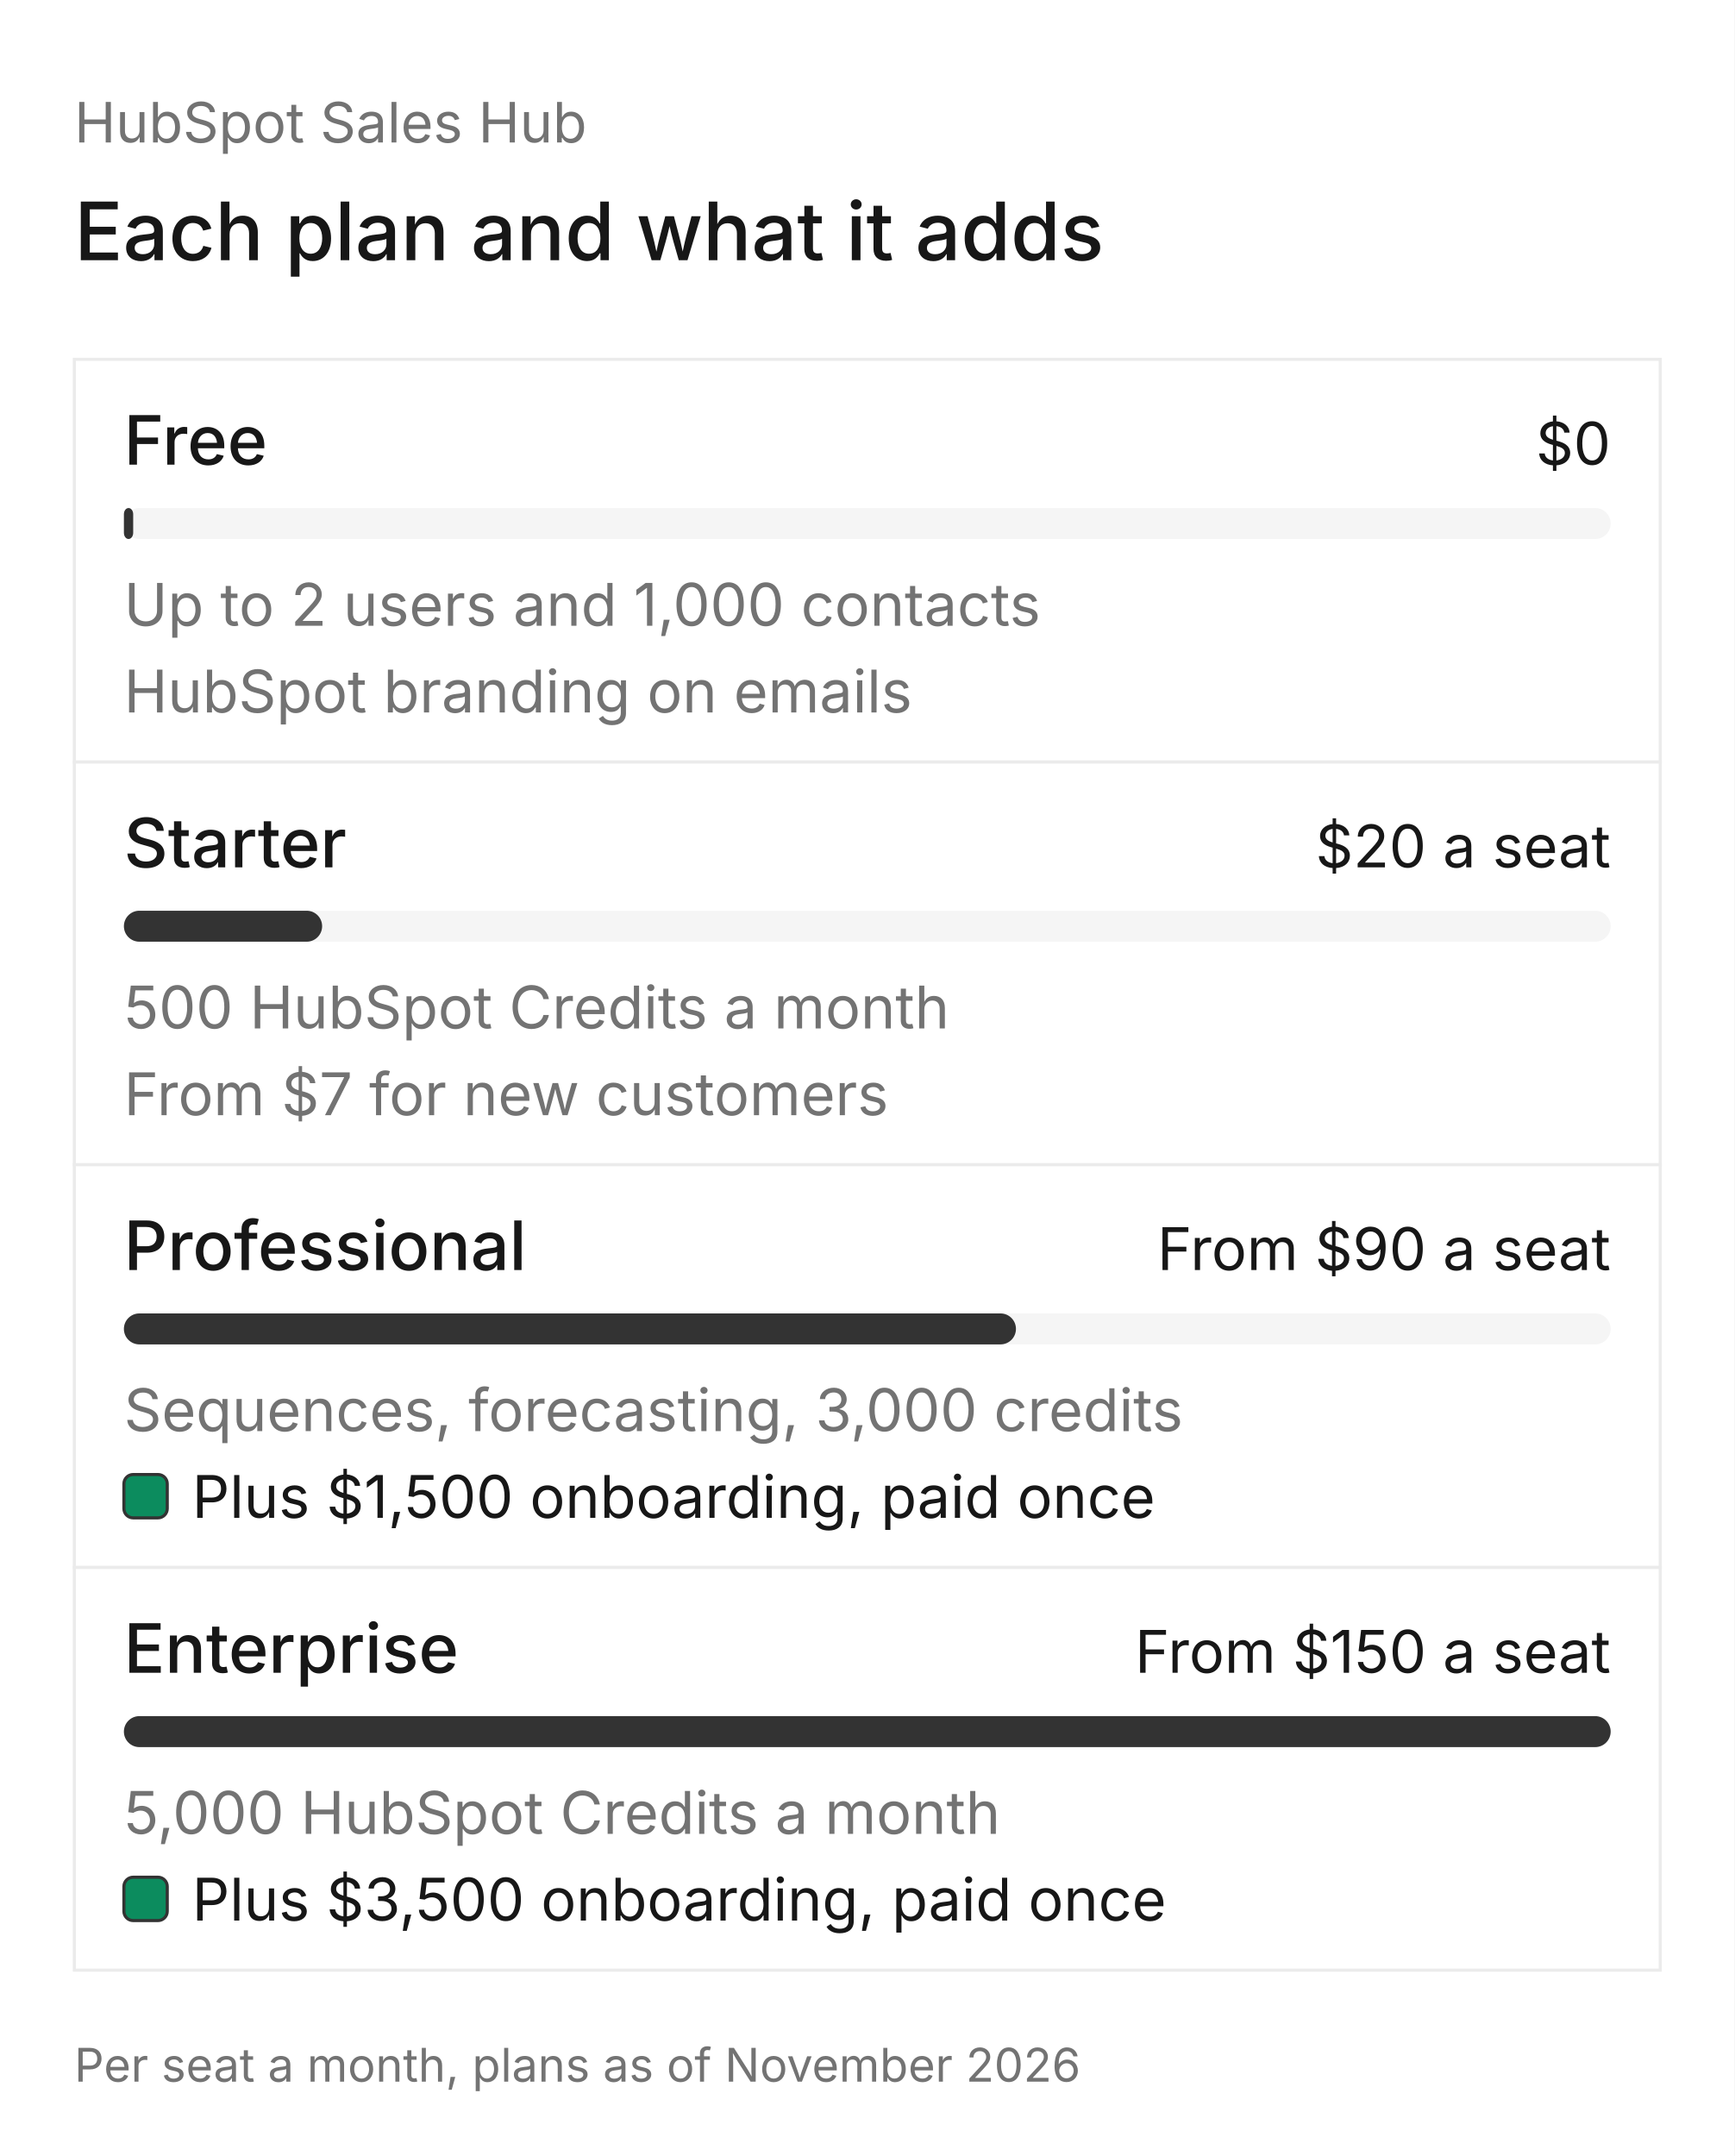
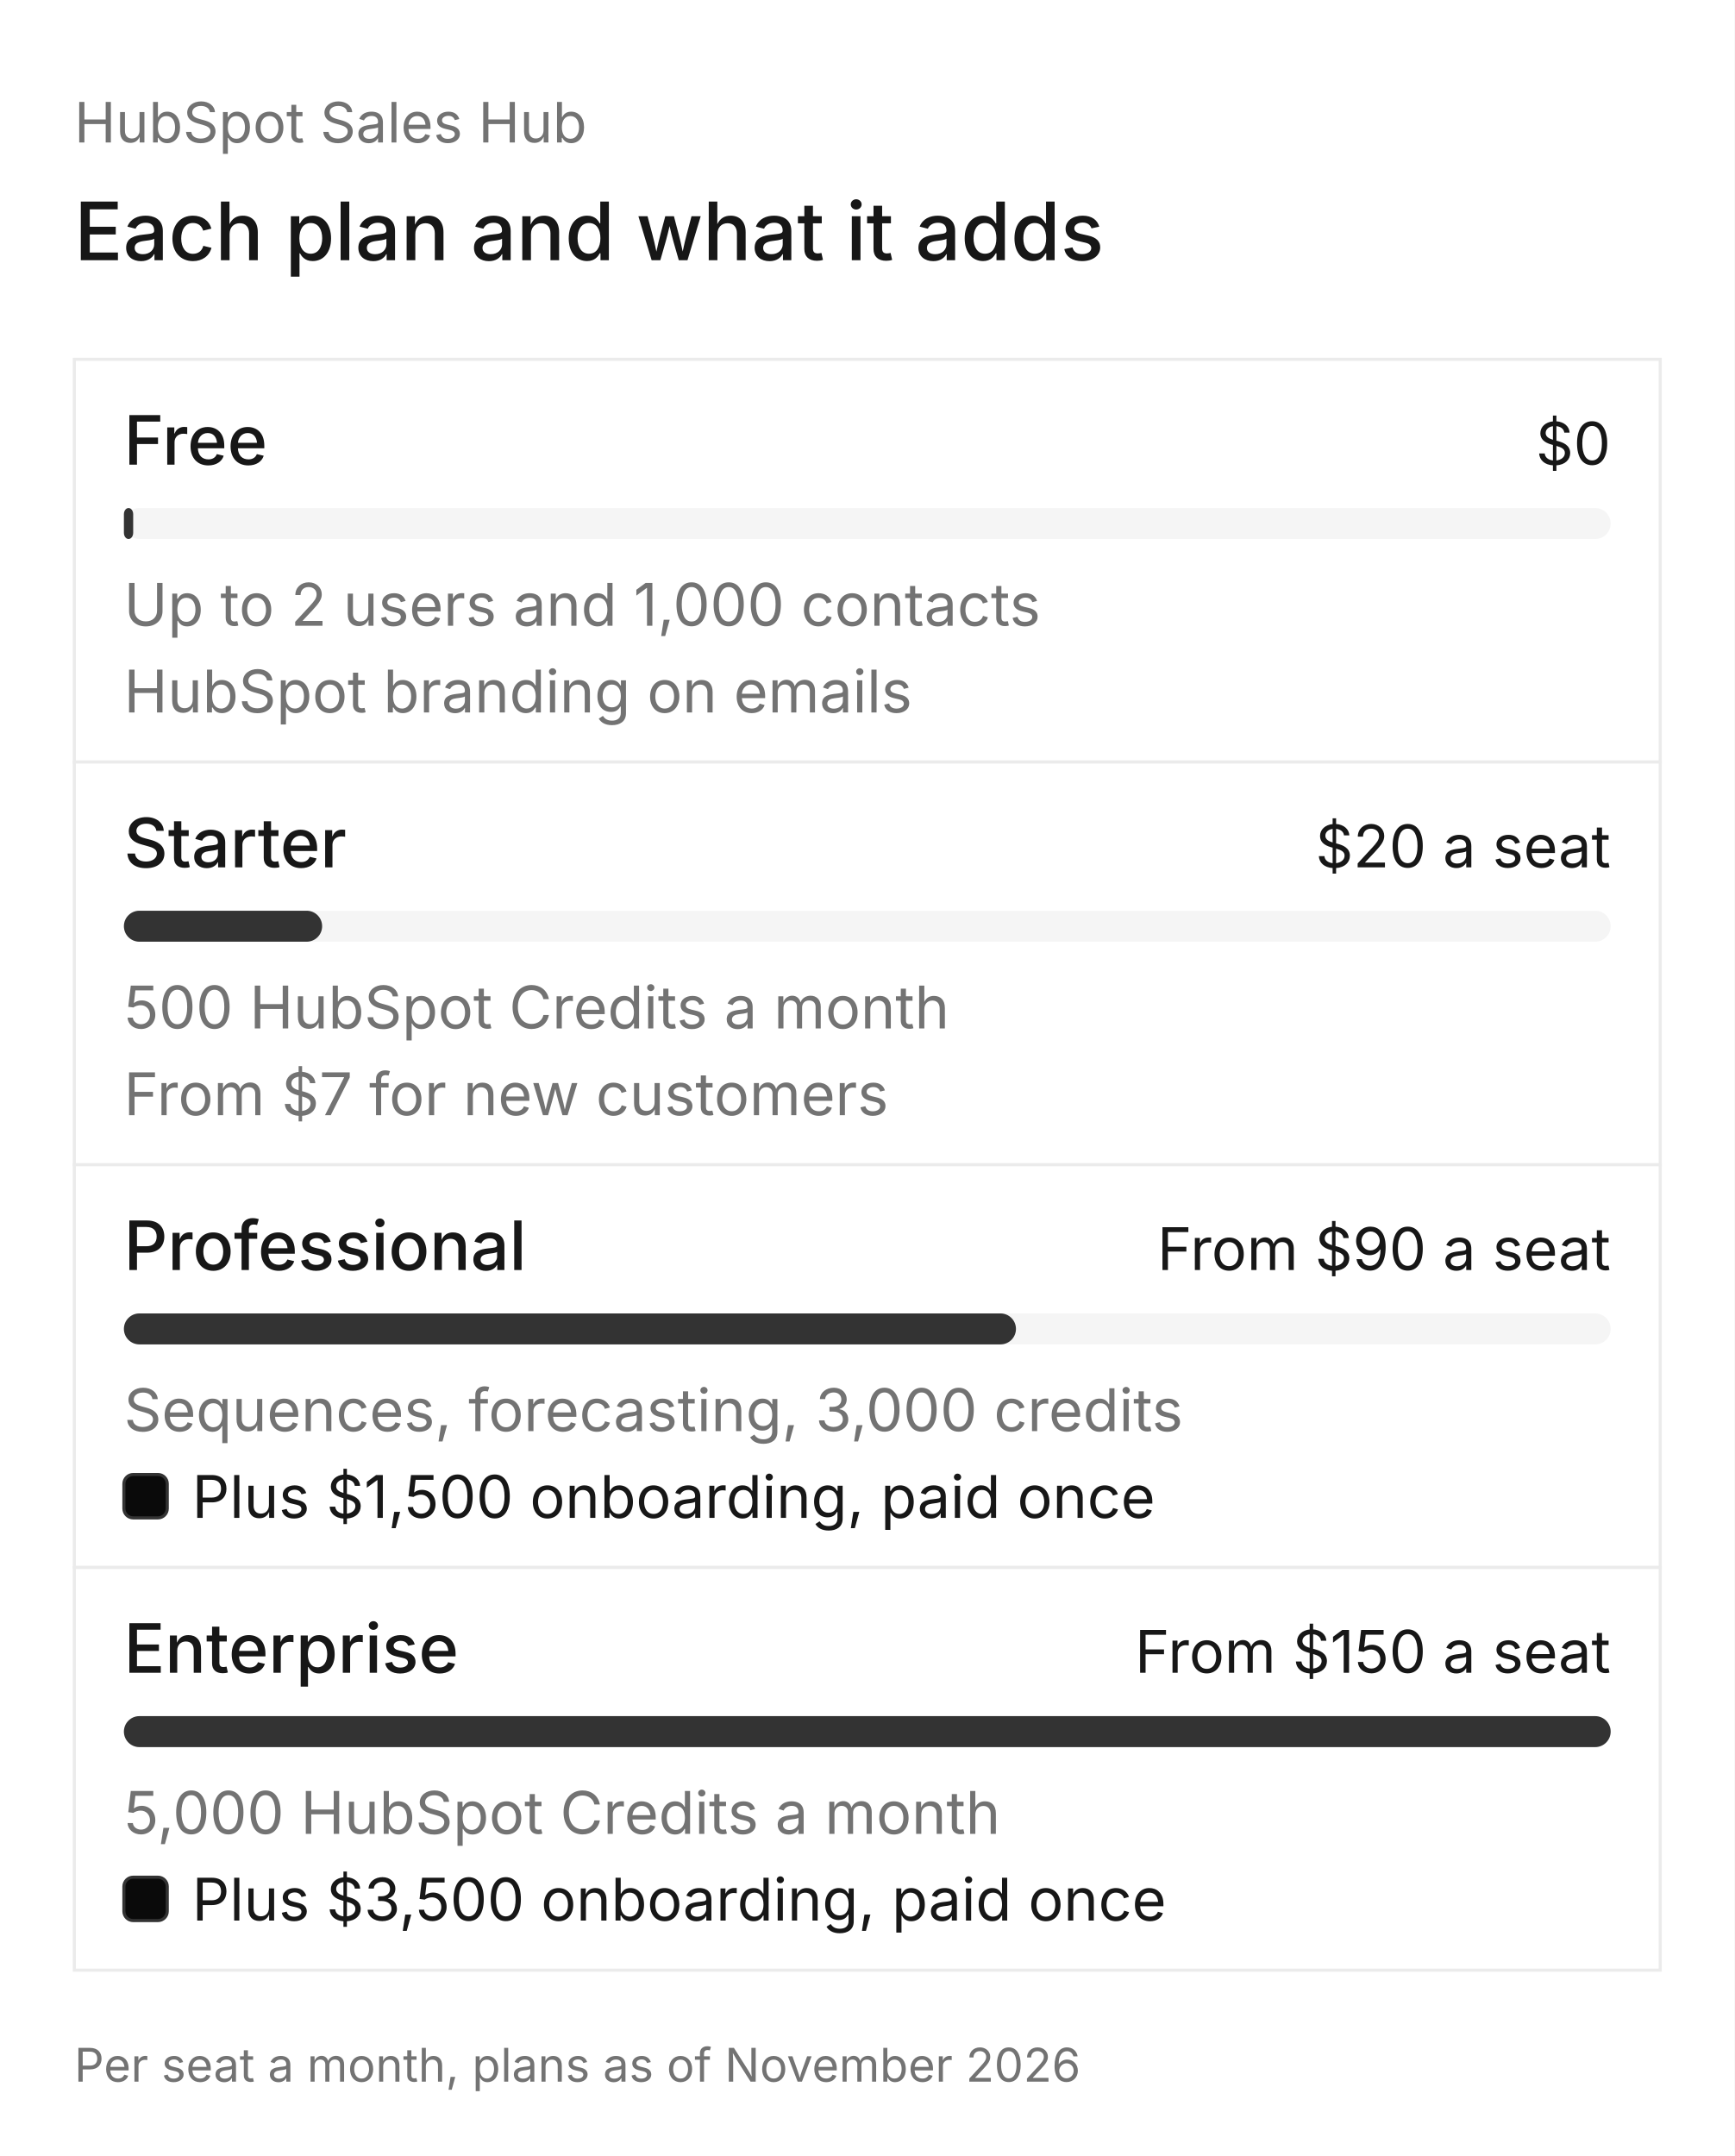
<svg xmlns="http://www.w3.org/2000/svg" viewBox="0 0 560 696" width="560" height="696" role="img" aria-labelledby="t d" font-family="Inter, system-ui, sans-serif">
  <rect width="560" height="696" fill="#ffffff" />
  <text x="24" y="46" font-family="Inter, system-ui, sans-serif" font-size="18" fill="#737373">HubSpot Sales Hub</text>
  <text x="24" y="84" font-size="26" font-weight="500" fill="#171717">Each plan <tspan fill="#171717">and what it adds</tspan>
  </text>
  <rect x="24" y="116" width="512" height="130" fill="#ffffff" stroke="#ebebeb" />
  <text x="40" y="150" font-size="22" font-weight="500" fill="#171717">Free</text>
  <text x="520" y="150" text-anchor="end" font-family="Inter, system-ui, sans-serif" font-size="19" fill="#171717">$0</text>
  <rect x="40" y="164" width="480" height="10" fill="#f5f5f5" rx="5" />
  <rect x="40" y="164" width="3" height="10" fill="#333333" rx="2" />
  <text x="40" y="202" font-size="19" fill="#737373">Up to 2 users and 1,000 contacts</text>
  <text x="40" y="230" font-size="19" fill="#737373">HubSpot branding on emails</text>
  <rect x="24" y="246" width="512" height="130" fill="#ffffff" stroke="#ebebeb" />
  <text x="40" y="280" font-size="22" font-weight="500" fill="#171717">Starter</text>
  <text x="520" y="280" text-anchor="end" font-family="Inter, system-ui, sans-serif" font-size="19" fill="#171717">$20 a seat</text>
  <rect x="40" y="294" width="480" height="10" fill="#f5f5f5" rx="5" />
  <rect x="40" y="294" width="64" height="10" fill="#333333" rx="5" />
  <text x="40" y="332" font-size="19" fill="#737373">500 HubSpot Credits a month</text>
  <text x="40" y="360" font-size="19" fill="#737373">From $7 for new customers</text>
  <rect x="24" y="376" width="512" height="130" fill="#ffffff" stroke="#ebebeb" />
  <text x="40" y="410" font-size="22" font-weight="500" fill="#171717">Professional</text>
  <text x="520" y="410" text-anchor="end" font-family="Inter, system-ui, sans-serif" font-size="19" fill="#171717">From $90 a seat</text>
  <rect x="40" y="424" width="480" height="10" fill="#f5f5f5" rx="5" />
  <rect x="40" y="424" width="288" height="10" fill="#333333" rx="5" />
  <text x="40" y="462" font-size="19" fill="#737373">Sequences, forecasting, 3,000 credits</text>
-   <rect x="40" y="476" width="14" height="14" fill="#0c8c5e" stroke="#333333" rx="3" />
+   <rect x="40" y="476" width="14" height="14" fill="#0a0a0a" stroke="#333333" rx="3" />
  <text x="62" y="490" font-size="19" fill="#171717">Plus $1,500 onboarding, paid once</text>
  <rect x="24" y="506" width="512" height="130" fill="#ffffff" stroke="#ebebeb" />
  <text x="40" y="540" font-size="22" font-weight="500" fill="#171717">Enterprise</text>
  <text x="520" y="540" text-anchor="end" font-family="Inter, system-ui, sans-serif" font-size="19" fill="#171717">From $150 a seat</text>
  <rect x="40" y="554" width="480" height="10" fill="#f5f5f5" rx="5" />
  <rect x="40" y="554" width="480" height="10" fill="#333333" rx="5" />
  <text x="40" y="592" font-size="19" fill="#737373">5,000 HubSpot Credits a month</text>
-   <rect x="40" y="606" width="14" height="14" fill="#0c8c5e" stroke="#333333" rx="3" />
+   <rect x="40" y="606" width="14" height="14" fill="#0a0a0a" stroke="#333333" rx="3" />
  <text x="62" y="620" font-size="19" fill="#171717">Plus $3,500 onboarding, paid once</text>
  <text x="24" y="672" font-family="Inter, system-ui, sans-serif" font-size="15" fill="#737373">Per seat a month, plans as of November 2026</text>
</svg>
